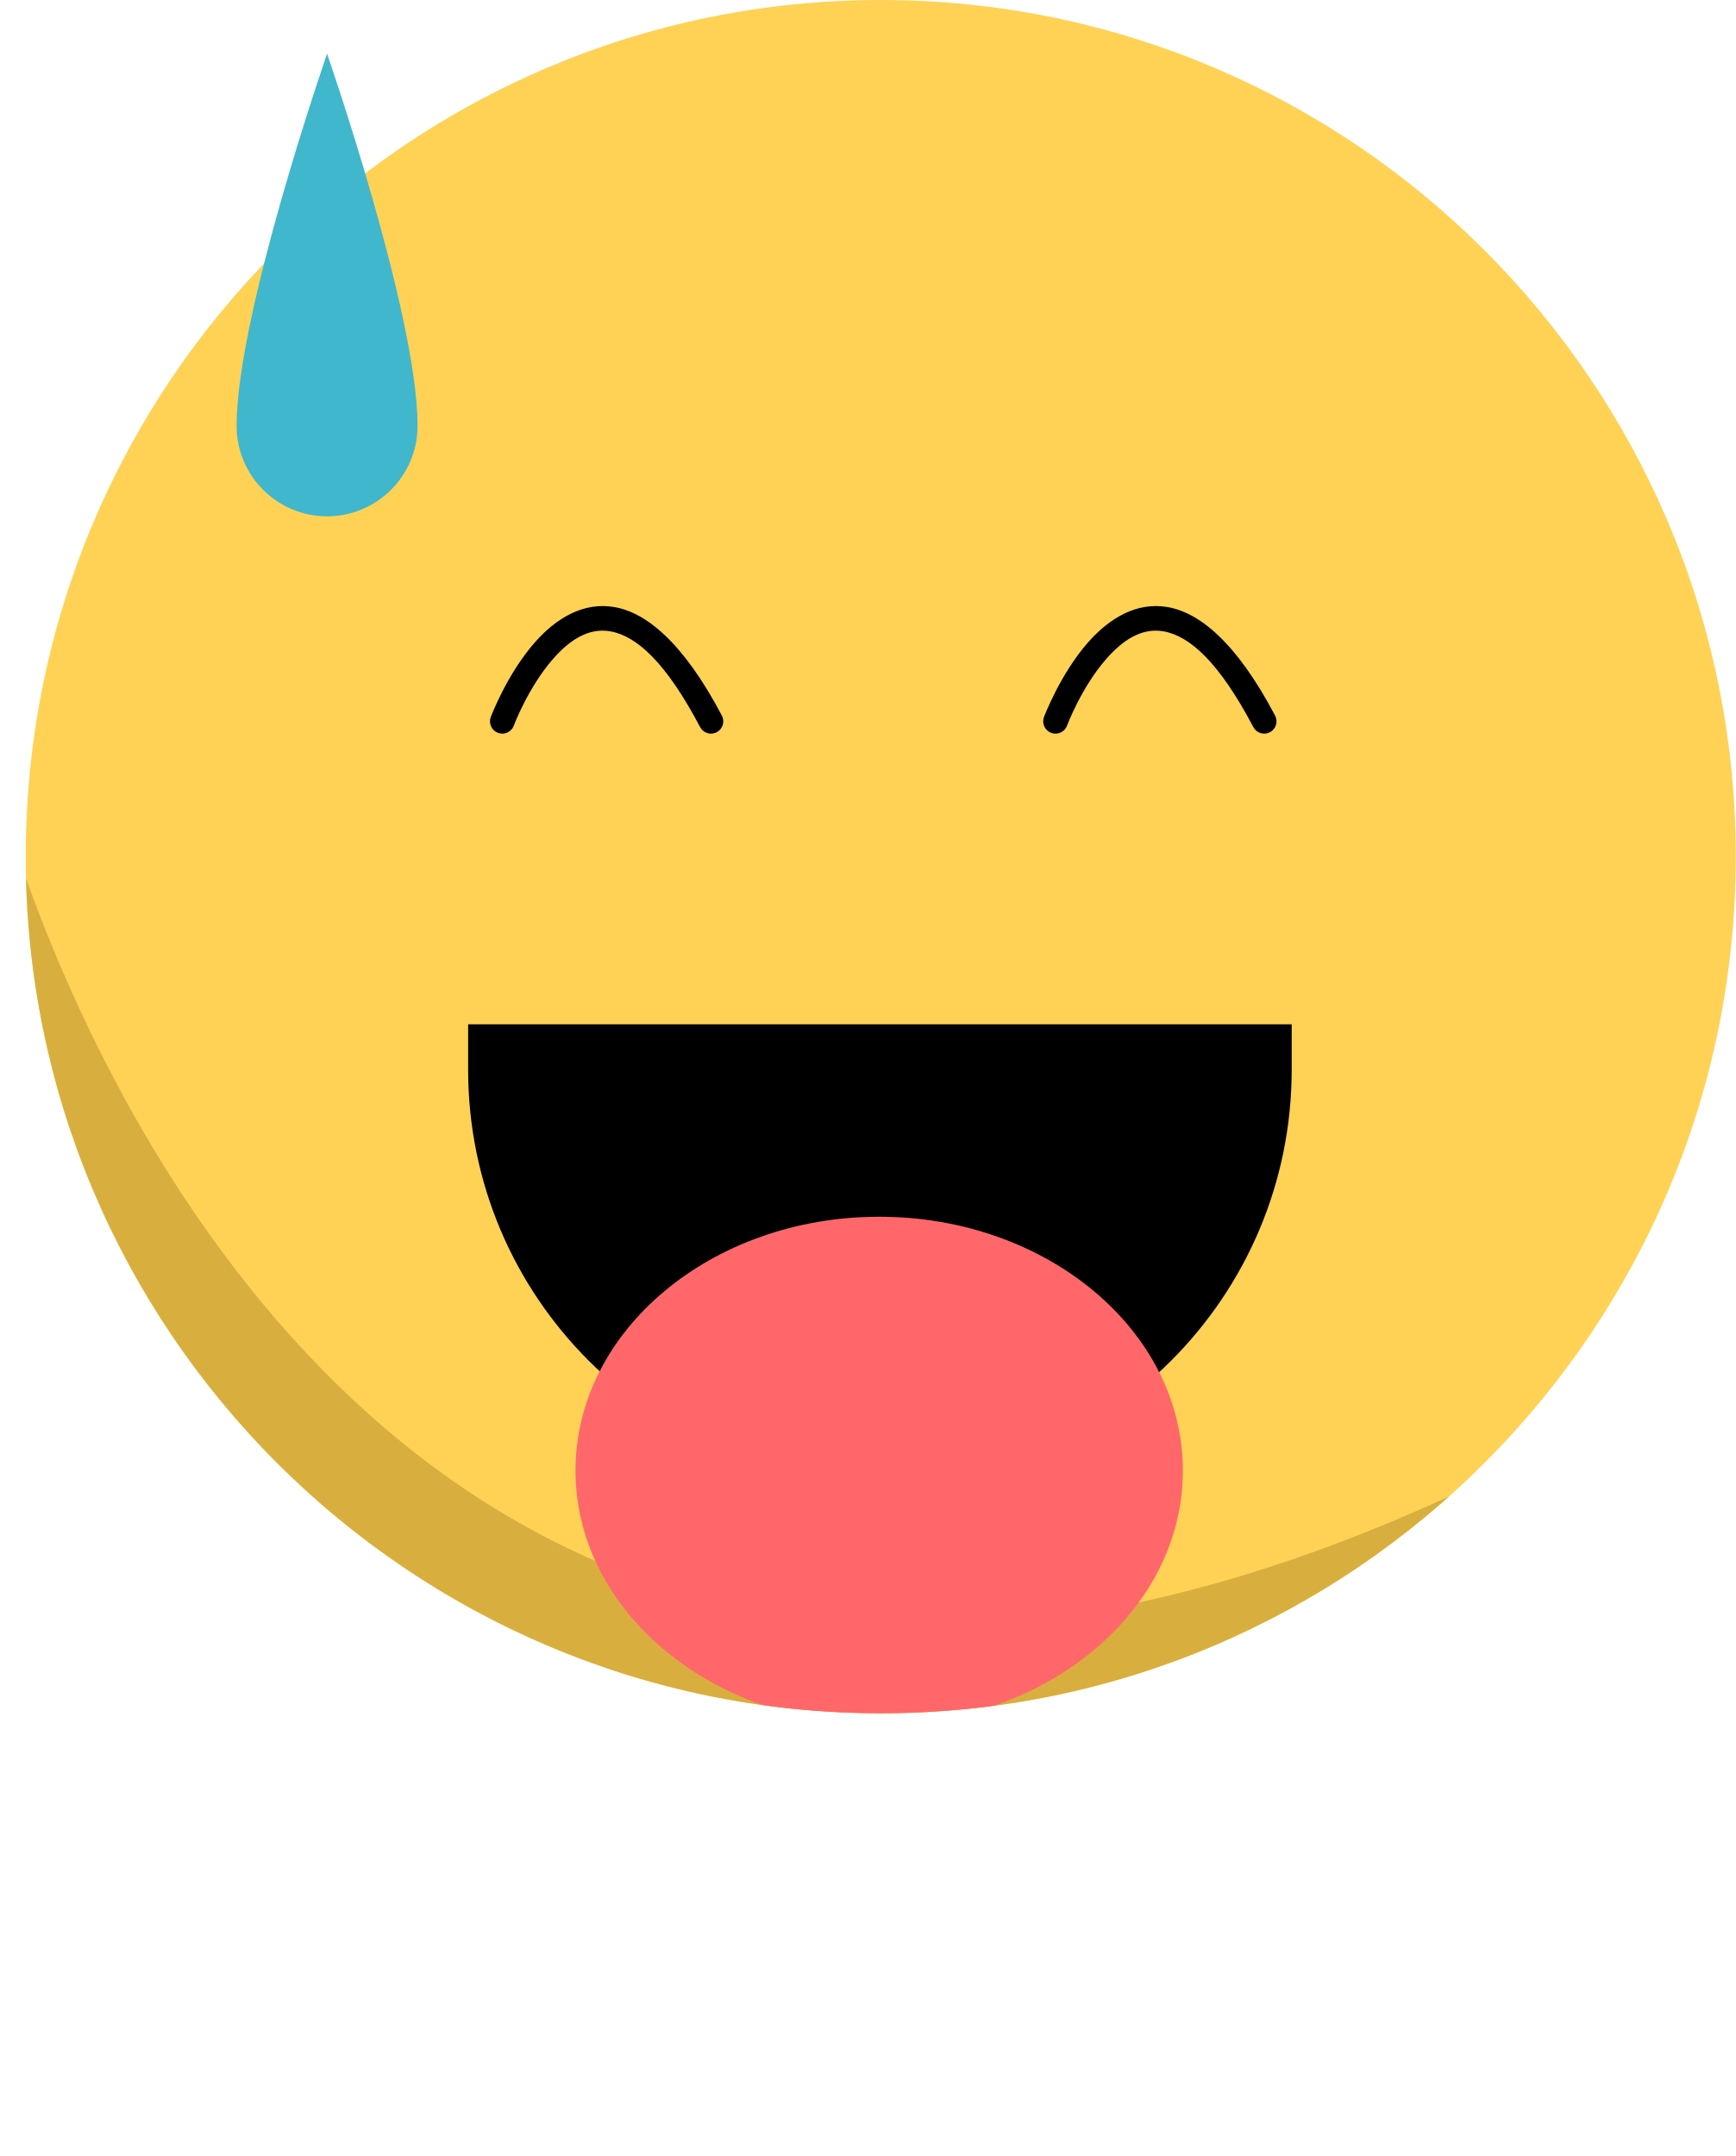
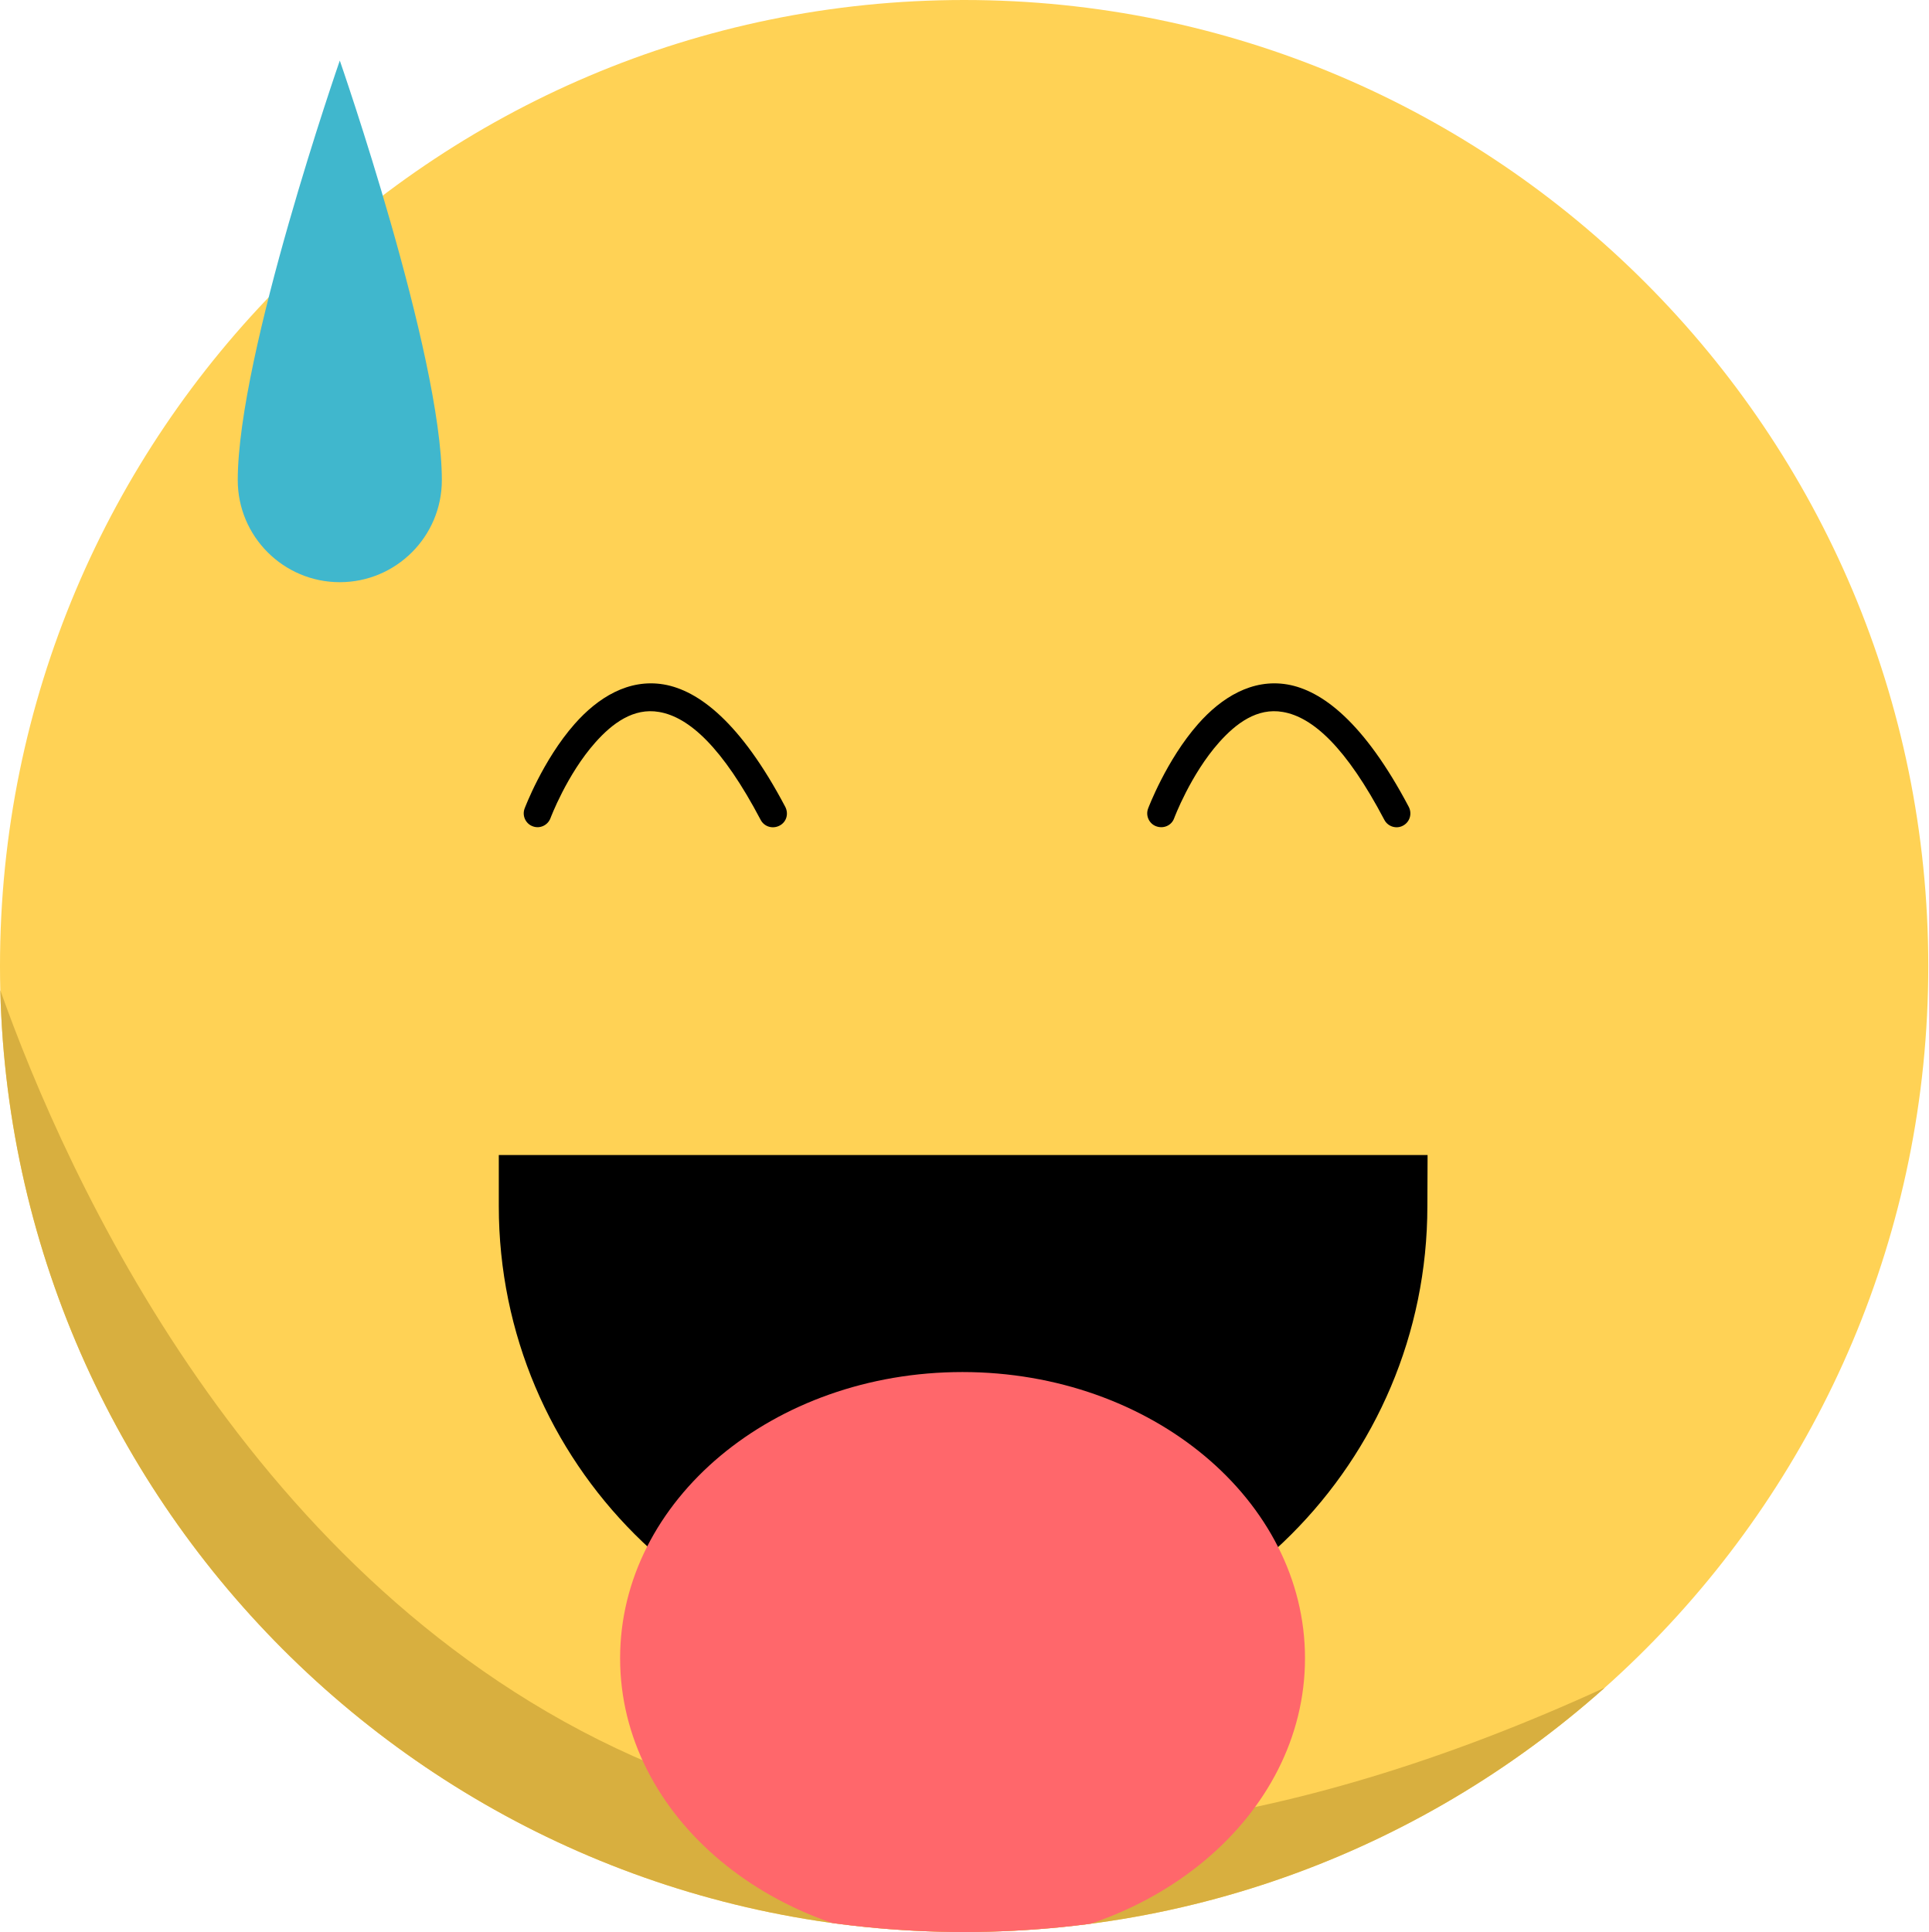
- <svg xmlns="http://www.w3.org/2000/svg" id="Lag_2" data-name="Lag 2" viewBox="0 0 924.59 1148.42">
-   <defs>
-     <style>
-       .cls-1 {
-         fill: #40b7cd;
-       }
- 
-       .cls-1, .cls-2, .cls-3, .cls-4, .cls-5 {
-         fill-rule: evenodd;
-       }
- 
-       .cls-6 {
-         clip-path: url(#clippath-2);
-       }
- 
-       .cls-2 {
-         fill: #d8af3f;
-       }
- 
-       .cls-3 {
-         fill: #ffd255;
-       }
- 
-       .cls-4 {
-         fill: #ff676b;
-       }
- 
-       .cls-7 {
-         clip-path: url(#clippath-1);
-       }
- 
-       .cls-7, .cls-8 {
-         clip-rule: evenodd;
-         fill: none;
-       }
- 
-       .cls-9 {
-         clip-path: url(#clippath);
-       }
- 
-       .cls-10 {
-         clip-path: url(#clippath-3);
-       }
-     </style>
-     <clipPath id="clippath">
-       <path class="cls-8" d="m469.15,0c251.36,0,455.44,204.46,455.44,456.29s-204.08,456.29-455.44,456.29S13.71,708.13,13.71,456.29,217.79,0,469.15,0h0Z" />
-     </clipPath>
-     <clipPath id="clippath-1">
-       <path class="cls-8" d="m688.04,545.6H249.36v24.12c0,121.14,98.2,219.34,219.34,219.34h0c121.14,0,219.34-98.2,219.34-219.34v-24.12h0Z" />
-     </clipPath>
-     <clipPath id="clippath-2">
-       <path class="cls-7" d="m469.15,0c251.36,0,455.44,204.46,455.44,456.29s-204.08,456.29-455.44,456.29S13.71,708.13,13.71,456.29,217.79,0,469.15,0h0Z" />
-     </clipPath>
-     <clipPath id="clippath-3">
-       <path class="cls-8" d="m469.15,0c251.36,0,455.44,204.46,455.44,456.29s-204.08,456.29-455.44,456.29S13.71,708.13,13.71,456.29,217.79,0,469.15,0h0Z" />
-     </clipPath>
-   </defs>
-   <g id="Lag_1-2" data-name="Lag 1">
+ <svg xmlns="http://www.w3.org/2000/svg" xmlns:xlink="http://www.w3.org/1999/xlink" version="1.1" id="Lag_2_00000116956261888599164360000013577009483475927176_" x="0px" y="0px" viewBox="0 0 910.9 912.6" style="enable-background:new 0 0 910.9 912.6;" xml:space="preserve">
+   <style type="text/css">
+ 	.st0{fill-rule:evenodd;clip-rule:evenodd;fill:#FFD255;}
+ 	.st1{clip-path:url(#SVGID_00000170246042301318408620000014899112053924930463_);}
+ 	.st2{fill-rule:evenodd;clip-rule:evenodd;fill:#D8AF3F;}
+ 	.st3{fill-rule:evenodd;clip-rule:evenodd;}
+ 	.st4{clip-path:url(#SVGID_00000112625425340112672190000010560054790720396975_);}
+ 	.st5{clip-path:url(#SVGID_00000023241608504715572860000008634461405123635104_);}
+ 	.st6{fill-rule:evenodd;clip-rule:evenodd;fill:#FF676B;}
+ 	.st7{clip-path:url(#SVGID_00000176035138805453721560000003089374879157838983_);}
+ 	.st8{fill-rule:evenodd;clip-rule:evenodd;fill:#40B7CD;}
+ </style>
+   <g id="Lag_1-2">
    <g>
-       <path class="cls-3" d="m469.15,0c251.36,0,455.44,204.46,455.44,456.29s-204.08,456.29-455.44,456.29S13.71,708.13,13.71,456.29,217.79,0,469.15,0h0Z" />
-       <g class="cls-9">
-         <path class="cls-2" d="m0,423.81s174.74,695.68,833.18,342.78l-12.76,381.84-801.64-26.5L0,423.81h0Z" />
-         <path class="cls-5" d="m688.04,545.6H249.36v24.12c0,121.14,98.2,219.34,219.34,219.34h0c121.14,0,219.34-98.2,219.34-219.34v-24.12h0Z" />
+       <path class="st0" d="M455.4,0c251.4,0,455.4,204.5,455.4,456.3S706.8,912.6,455.4,912.6S0,708.1,0,456.3S204.1,0,455.4,0L455.4,0z    " />
+       <g>
+         <defs>
+           <path id="SVGID_1_" d="M455.4,0c251.4,0,455.4,204.5,455.4,456.3S706.8,912.6,455.4,912.6S0,708.1,0,456.3S204.1,0,455.4,0      L455.4,0z" />
+         </defs>
+         <clipPath id="SVGID_00000025424512181659484630000008036453691954055298_">
+           <use xlink:href="#SVGID_1_" style="overflow:visible;" />
+         </clipPath>
+         <g style="clip-path:url(#SVGID_00000025424512181659484630000008036453691954055298_);">
+           <path class="st2" d="M-13.7,423.8c0,0,174.7,695.7,833.2,342.8l-12.8,381.8L5.1,1121.9L-13.7,423.8L-13.7,423.8z" />
+           <path class="st3" d="M674.3,545.6H235.6v24.1c0,121.1,98.2,219.3,219.3,219.3l0,0c121.1,0,219.3-98.2,219.3-219.3L674.3,545.6      L674.3,545.6L674.3,545.6z" />
+         </g>
      </g>
-       <g class="cls-6">
-         <path class="cls-4" d="m468.32,648.11c89.28,0,161.76,60.59,161.76,135.23s-72.48,135.23-161.76,135.23-161.76-60.59-161.76-135.23,72.48-135.23,161.76-135.23h0Z" />
+       <g>
+         <defs>
+           <path id="SVGID_00000124135456674665595490000002122049075745547692_" d="M674.3,545.6H235.6v24.1      c0,121.1,98.2,219.3,219.3,219.3l0,0c121.1,0,219.3-98.2,219.3-219.3L674.3,545.6L674.3,545.6L674.3,545.6z" />
+         </defs>
+         <defs>
+           <path id="SVGID_00000134939381864799931680000000991218592409317019_" d="M455.4,0c251.4,0,455.4,204.5,455.4,456.3      S706.8,912.6,455.4,912.6S0,708.1,0,456.3S204.1,0,455.4,0L455.4,0z" />
+         </defs>
+         <clipPath id="SVGID_00000144300021636575950920000003187206977667700895_">
+           <use xlink:href="#SVGID_00000124135456674665595490000002122049075745547692_" style="overflow:visible;" />
+         </clipPath>
+         <clipPath id="SVGID_00000097491053669869221000000002688083361974492809_" style="clip-path:url(#SVGID_00000144300021636575950920000003187206977667700895_);">
+           <use xlink:href="#SVGID_00000134939381864799931680000000991218592409317019_" style="overflow:visible;" />
+         </clipPath>
+         <g style="clip-path:url(#SVGID_00000097491053669869221000000002688083361974492809_);">
+           <path class="st6" d="M454.6,648.1c89.3,0,161.8,60.6,161.8,135.2s-72.5,135.2-161.8,135.2S292.9,858,292.9,783.3      S365.3,648.1,454.6,648.1L454.6,648.1z" />
+         </g>
      </g>
-       <g class="cls-10">
-         <path class="cls-5" d="m568.36,386.53s7.68-20.6,21.17-35.84c7.99-9.03,18.03-16.46,30.09-14.43,14.21,2.4,29.95,16.79,47.99,51.03,1.69,3.2,5.65,4.43,8.85,2.74,3.2-1.69,4.43-5.65,2.74-8.85-20.99-39.83-40.87-55.05-57.4-57.84-16.64-2.81-31.06,6.21-42.08,18.67-15.03,16.99-23.63,39.93-23.63,39.93-1.27,3.39.46,7.17,3.84,8.43,3.39,1.27,7.17-.45,8.43-3.84h0Zm-294.68,0s7.68-20.6,21.17-35.84c7.99-9.03,18.02-16.46,30.09-14.43,14.22,2.4,29.95,16.79,47.99,51.03,1.69,3.2,5.65,4.43,8.85,2.74,3.2-1.69,4.43-5.65,2.74-8.85-20.99-39.83-40.87-55.05-57.4-57.84-16.64-2.81-31.06,6.21-42.08,18.67-15.03,16.99-23.63,39.93-23.63,39.93-1.27,3.39.46,7.17,3.84,8.43,3.39,1.27,7.17-.45,8.43-3.84h0Z" />
+       <g>
+         <defs>
+           <path id="SVGID_00000109751251276485289320000014733320223035439024_" d="M455.4,0c251.4,0,455.4,204.5,455.4,456.3      S706.8,912.6,455.4,912.6S0,708.1,0,456.3S204.1,0,455.4,0L455.4,0z" />
+         </defs>
+         <clipPath id="SVGID_00000110446961720513570280000013011620872877935244_">
+           <use xlink:href="#SVGID_00000109751251276485289320000014733320223035439024_" style="overflow:visible;" />
+         </clipPath>
+         <g style="clip-path:url(#SVGID_00000110446961720513570280000013011620872877935244_);">
+           <path class="st3" d="M554.6,386.5c0,0,7.7-20.6,21.2-35.8c8-9,18-16.5,30.1-14.4c14.2,2.4,30,16.8,48,51      c1.7,3.2,5.7,4.4,8.8,2.7c3.2-1.7,4.4-5.6,2.7-8.9c-21-39.8-40.9-55-57.4-57.8c-16.6-2.8-31.1,6.2-42.1,18.7      c-15,17-23.6,39.9-23.6,39.9c-1.3,3.4,0.5,7.2,3.8,8.4C549.6,391.6,553.4,389.9,554.6,386.5L554.6,386.5L554.6,386.5z       M260,386.5c0,0,7.7-20.6,21.2-35.8c8-9,18-16.5,30.1-14.4c14.2,2.4,30,16.8,48,51c1.7,3.2,5.6,4.4,8.9,2.7s4.4-5.6,2.7-8.9      c-21-39.8-40.9-55-57.4-57.8c-16.6-2.8-31.1,6.2-42.1,18.7c-15,17-23.6,39.9-23.6,39.9c-1.3,3.4,0.5,7.2,3.8,8.4      C254.9,391.6,258.7,389.9,260,386.5L260,386.5L260,386.5z" />
+         </g>
      </g>
-       <path class="cls-1" d="m174.22,28.62s-48.19,138.74-48.19,198.21c0,26.6,21.59,48.2,48.19,48.2s48.2-21.6,48.2-48.2c0-59.46-48.2-198.21-48.2-198.21h0Z" />
+       <path class="st8" d="M160.5,28.6c0,0-48.2,138.7-48.2,198.2c0,26.6,21.6,48.2,48.2,48.2s48.2-21.6,48.2-48.2    C208.7,167.4,160.5,28.6,160.5,28.6C160.5,28.6,160.5,28.6,160.5,28.6z" />
    </g>
  </g>
</svg>
